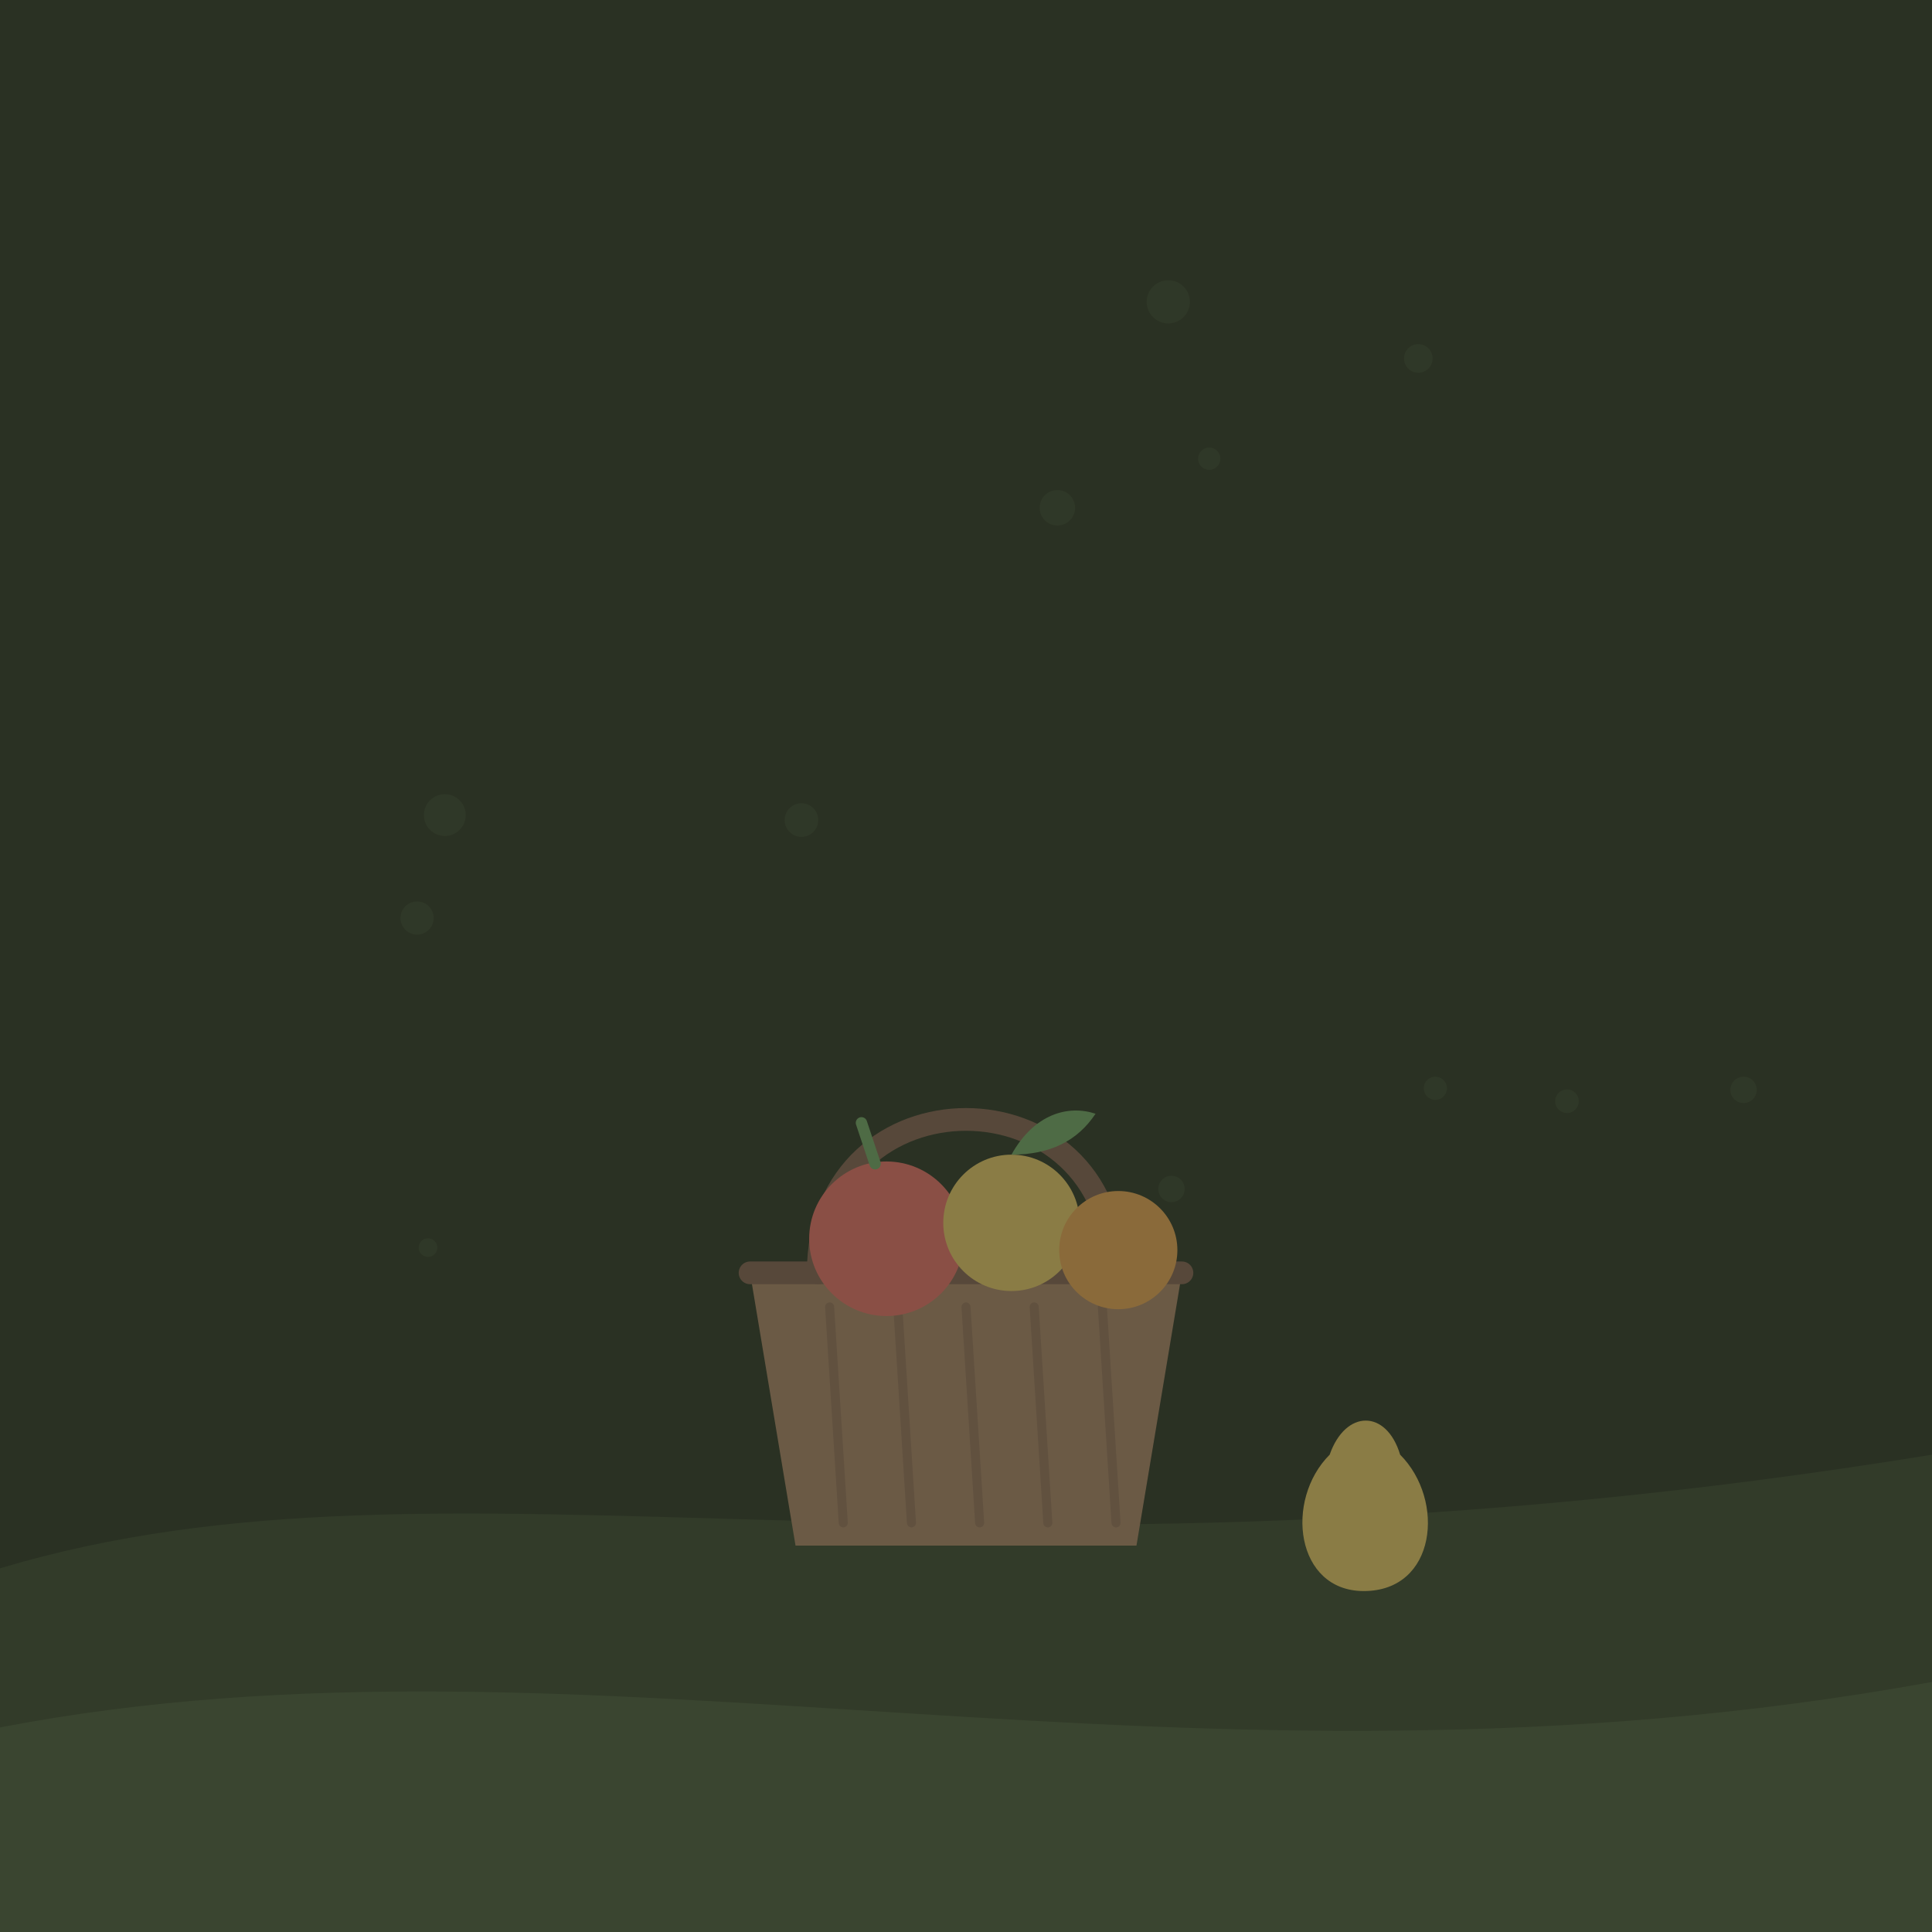
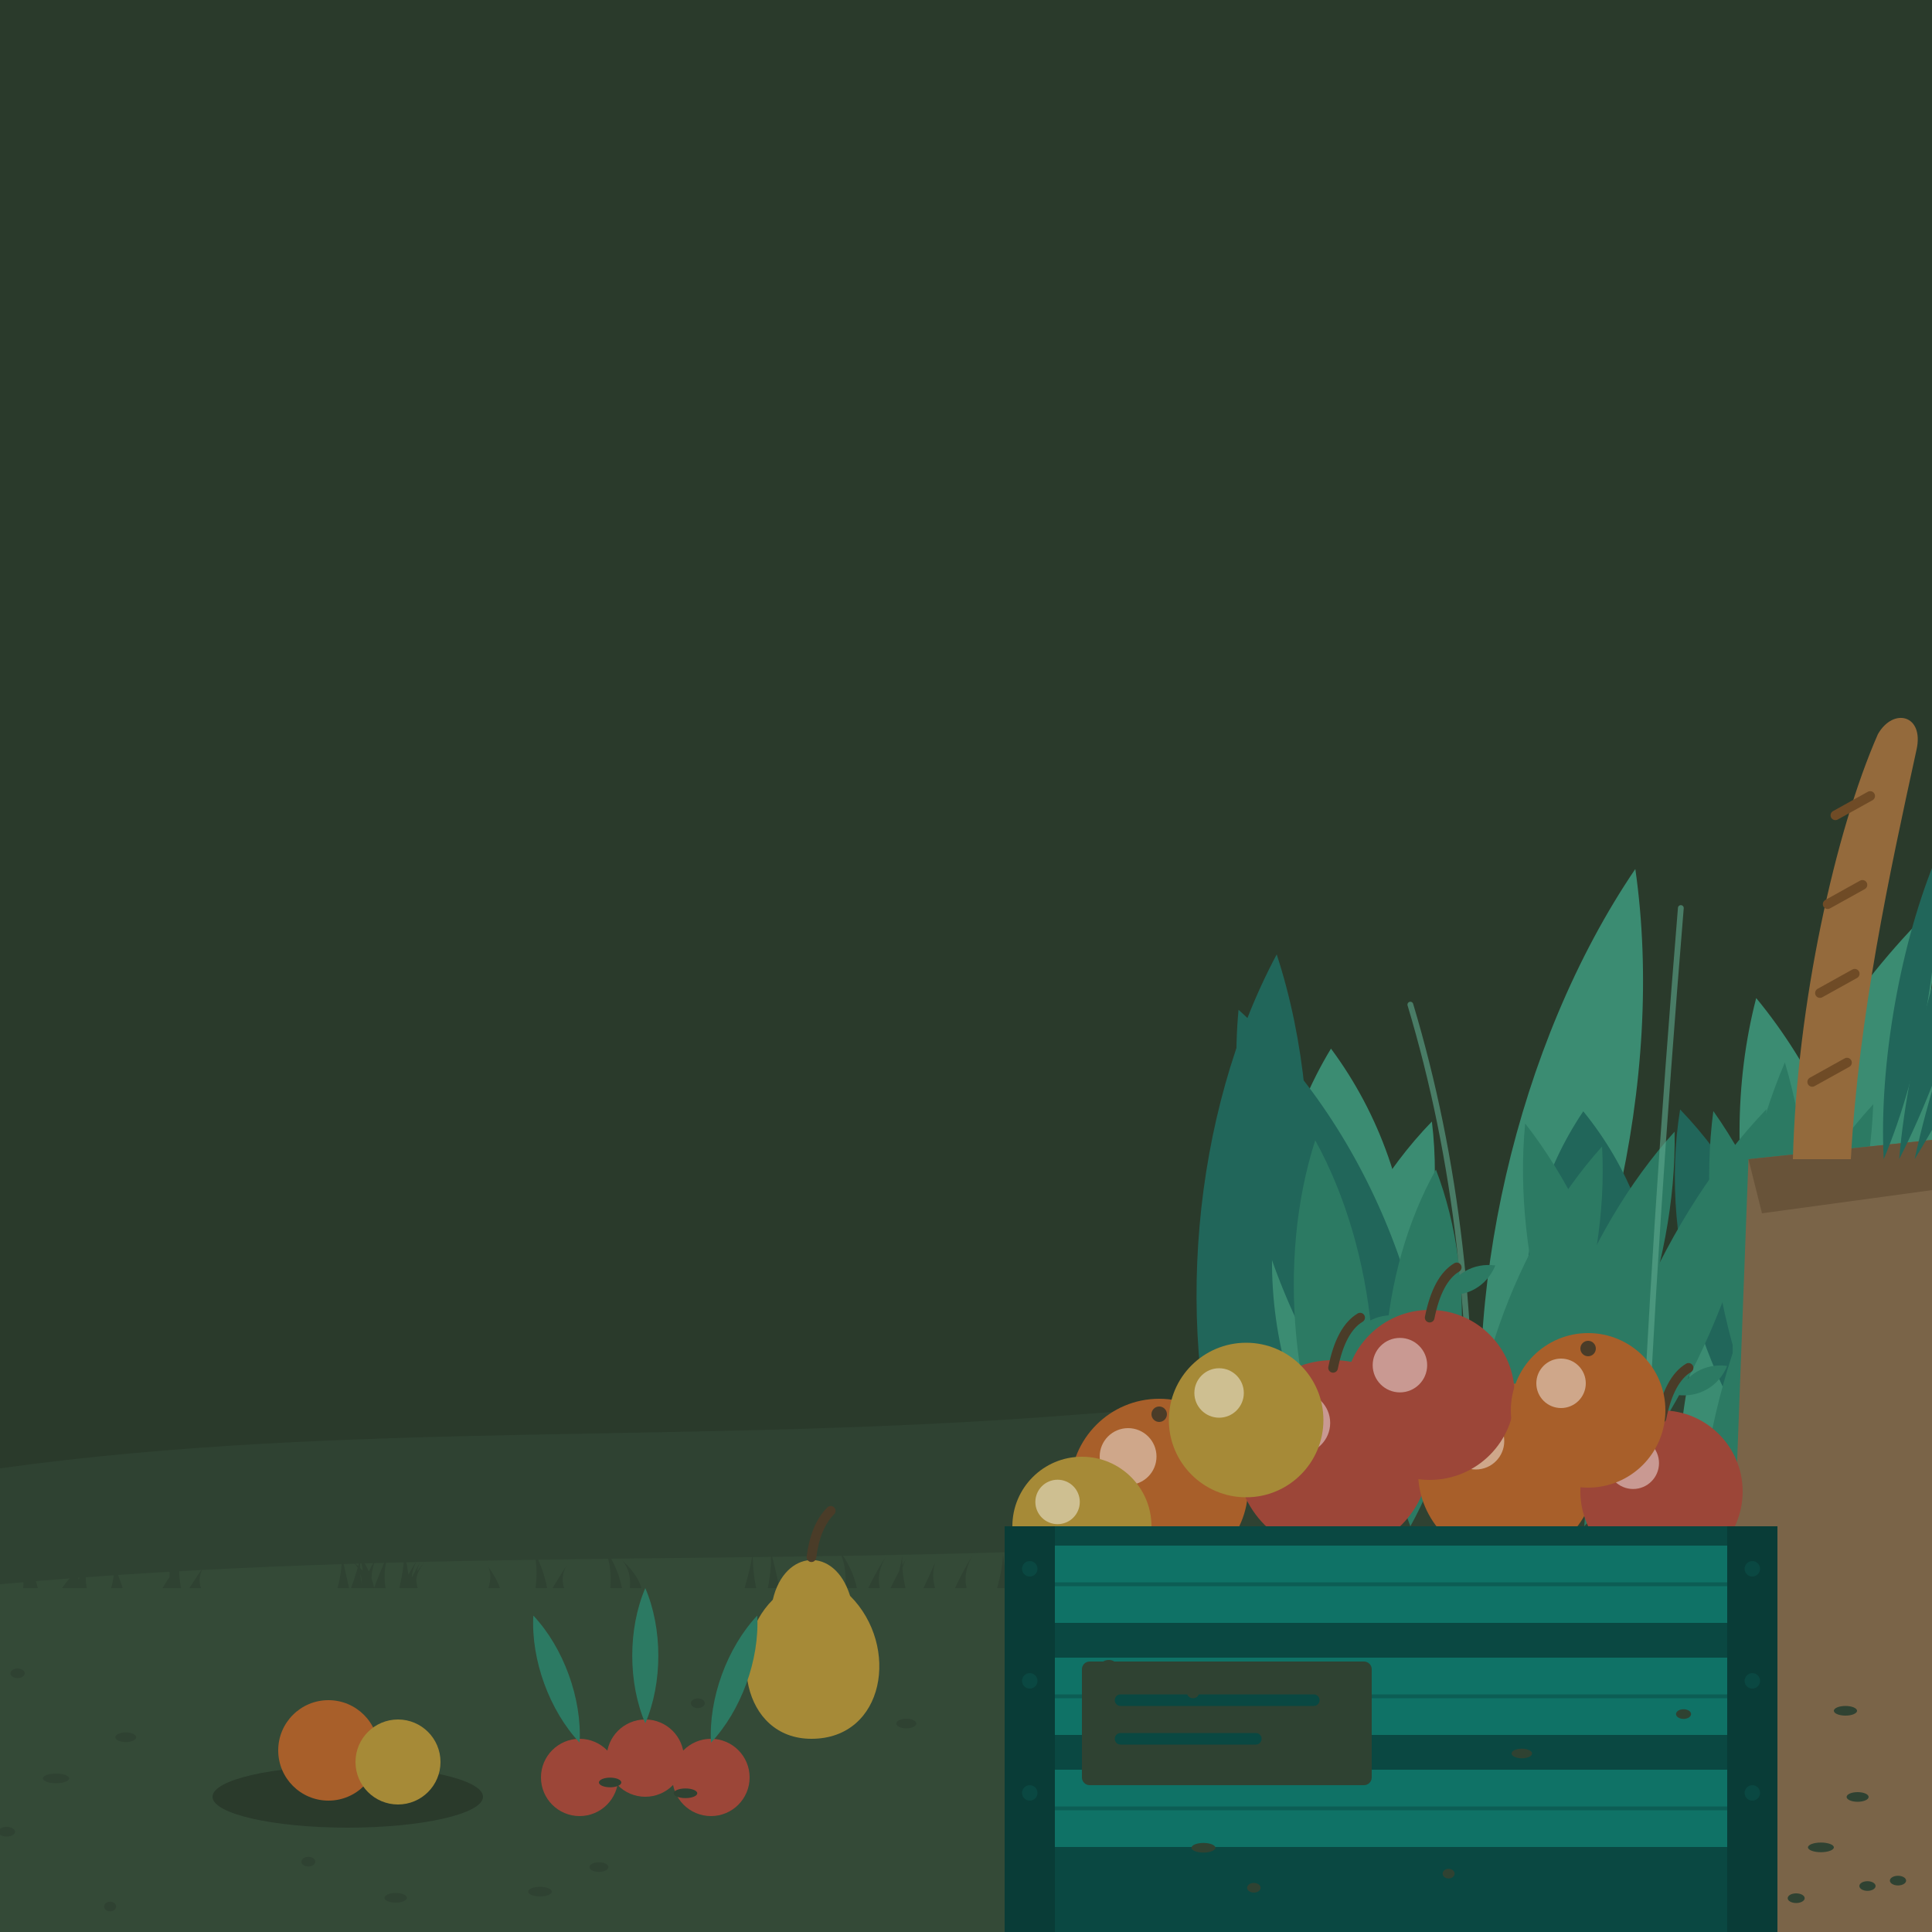
- <svg xmlns="http://www.w3.org/2000/svg" viewBox="0 0 850 850" width="850" height="850">
-   <rect x="0.0" y="0.0" width="850.0" height="850.0" rx="0" fill="#2a3123" opacity="1" />
-   <circle cx="767.1" cy="479.5" r="5.8" fill="#3a4530" opacity="0.35" />
-   <circle cx="188.3" cy="548.9" r="4.1" fill="#3a4530" opacity="0.35" />
-   <circle cx="532.0" cy="201.8" r="4.9" fill="#3a4530" opacity="0.35" />
-   <circle cx="515.4" cy="523.1" r="5.8" fill="#3a4530" opacity="0.35" />
-   <circle cx="514.0" cy="132.8" r="9.5" fill="#3a4530" opacity="0.35" />
-   <circle cx="689.4" cy="484.5" r="5.2" fill="#3a4530" opacity="0.35" />
-   <circle cx="183.5" cy="403.9" r="7.3" fill="#3a4530" opacity="0.35" />
-   <circle cx="352.6" cy="360.8" r="7.4" fill="#3a4530" opacity="0.35" />
-   <circle cx="195.7" cy="358.6" r="9.2" fill="#3a4530" opacity="0.35" />
-   <circle cx="631.5" cy="478.8" r="5.1" fill="#3a4530" opacity="0.35" />
-   <circle cx="624.0" cy="157.7" r="6.3" fill="#3a4530" opacity="0.35" />
-   <circle cx="465.2" cy="223.4" r="7.8" fill="#3a4530" opacity="0.35" />
-   <path d="M0 690 C 200 630 420 710 850 640 L850 850 L0 850 Z" fill="#323b29" opacity="1" />
-   <path d="M0 760 C 260 710 520 800 850 740 L850 850 L0 850 Z" fill="#3a4530" opacity="1" />
-   <path d="M330 560 L520 560 L500 680 L350 680 Z" fill="#6b5a45" opacity="1" />
-   <path d="M330 560 L520 560" fill="none" stroke="#57483a" stroke-width="10" stroke-linecap="round" stroke-linejoin="round" opacity="1" />
-   <path d="M360 560 C 360 470 490 470 490 560" fill="none" stroke="#57483a" stroke-width="10" stroke-linecap="round" stroke-linejoin="round" opacity="1" />
-   <path d="M365 575 L371 670" fill="none" stroke="#57483a" stroke-width="4" stroke-linecap="round" stroke-linejoin="round" opacity="0.5" />
-   <path d="M395 575 L401 670" fill="none" stroke="#57483a" stroke-width="4" stroke-linecap="round" stroke-linejoin="round" opacity="0.5" />
-   <path d="M425 575 L431 670" fill="none" stroke="#57483a" stroke-width="4" stroke-linecap="round" stroke-linejoin="round" opacity="0.5" />
-   <path d="M455 575 L461 670" fill="none" stroke="#57483a" stroke-width="4" stroke-linecap="round" stroke-linejoin="round" opacity="0.5" />
-   <path d="M485 575 L491 670" fill="none" stroke="#57483a" stroke-width="4" stroke-linecap="round" stroke-linejoin="round" opacity="0.5" />
-   <circle cx="390.0" cy="545.0" r="34.0" fill="#8a4f45" opacity="1" />
-   <circle cx="445.0" cy="538.0" r="30.0" fill="#8a7c45" opacity="1" />
-   <circle cx="492.0" cy="550.0" r="26.0" fill="#8a6a3a" opacity="1" />
-   <path d="M445 508 C 455 490 470 486 482 490 C 474 502 462 508 445 508 Z" fill="#4e6b45" opacity="1" />
-   <path d="M385 512 l -6 -18" fill="none" stroke="#4e6b45" stroke-width="5" stroke-linecap="round" stroke-linejoin="round" opacity="1" />
-   <path d="M600 700 C 570 700 565 660 585 640 C 592 620 610 620 616 640 C 636 660 632 700 600 700 Z" fill="#8a7c45" opacity="1" />
+ <svg xmlns="http://www.w3.org/2000/svg" viewBox="0 0 1000 1000" width="1000" height="1000">
+   <rect x="0" y="0" width="1000" height="1000" fill="#2a3a2b" />
+   <path d="M0 760C180 735 360 748 560 732C740 718 880 724 1000 712L1000 1000L0 1000Z" fill="#2f4232" />
+   <path d="M0 820C220 800 420 812 640 798C800 788 900 792 1000 786L1000 1000L0 1000Z" fill="#344a37" />
+   <path d="M449.4 822Q454.4 811.7 459.2 804.8Q453.4 813.4 455.4 822ZM462.7 822Q466.1 812 467 805.4Q466.7 813.7 468.7 822ZM181.7 822Q185.3 812 186.7 805.4Q185.7 813.7 187.7 822ZM790 822Q792 814.8 789.8 810Q794 816 796 822ZM87.7 822Q91.6 810.1 93.8 802.1Q91.7 812 93.7 822ZM38.9 822Q44.1 808.9 49.3 800.2Q42.9 811.1 44.9 822ZM650.9 822Q652.3 811.3 648.4 804.2Q654.9 813.1 656.9 822ZM12 822Q12.9 811.9 8 805.2Q16 813.6 18 822ZM187.2 822Q188 813.8 182.7 808.3Q191.2 815.2 193.2 822ZM460.9 822Q465.6 812.5 469.4 806.2Q464.9 814.1 466.9 822ZM516.1 822Q519.1 811.2 519.1 804Q520.1 813 522.1 822ZM659.4 822Q661.4 812.4 658.9 806Q663.4 814 665.4 822ZM994.7 822Q999.3 808.8 1003.1 800Q998.7 811 1000.7 822ZM704.8 822Q706.5 813.3 703.5 807.5Q708.8 814.8 710.8 822ZM286 822Q290.3 814.9 293.3 810.2Q290 816.1 292 822ZM397.4 822Q399.9 809.8 398.6 801.7Q401.4 811.8 403.4 822ZM955 822Q955.6 809.8 950.1 801.7Q959 811.8 961 822ZM206.7 822Q209.6 809.4 209.2 801Q210.7 811.5 212.7 822ZM977.4 822Q978.3 812.8 973.5 806.6Q981.4 814.3 983.4 822ZM626.5 822Q628.3 810.3 625.8 802.4Q630.5 812.2 632.5 822ZM84.1 822Q89.4 813.2 94.6 807.3Q88.1 814.7 90.1 822ZM755 822Q756.8 814.6 754 809.7Q759 815.9 761 822ZM98 822Q102.5 815 105.8 810.3Q102 816.2 104 822ZM174.7 822Q177.4 811.7 176.8 804.8Q178.7 813.4 180.7 822ZM187.7 822Q188.9 810.6 184.8 802.9Q191.7 812.5 193.7 822ZM640.7 822Q643.3 814.6 642.4 809.7Q644.7 815.9 646.7 822ZM209.9 822Q215.1 813.6 220.4 808Q213.9 815 215.9 822ZM800.4 822Q805.3 813.4 809.6 807.7Q804.4 814.8 806.4 822ZM207.7 822Q212.4 812.8 216.4 806.7Q211.7 814.3 213.7 822ZM638.8 822Q644.2 814.7 649.7 809.9Q642.8 815.9 644.8 822ZM210.2 822Q214.6 813.7 217.6 808.2Q214.2 815.1 216.2 822ZM326 822Q326.9 813.4 322.1 807.7Q330 814.9 332 822ZM87.1 822Q88.9 811.6 86 804.6Q91.1 813.3 93.1 822ZM598.3 822Q601.1 812.9 600.5 806.9Q602.3 814.5 604.3 822ZM956.1 822Q959.5 812.2 960.3 805.7Q960.1 813.8 962.1 822ZM863.5 822Q864.9 814.2 861 809Q867.5 815.5 869.5 822ZM905.4 822Q907.2 810 904.4 802Q909.4 812 911.4 822ZM186.8 822Q191.9 810.5 196.8 802.9Q190.8 812.4 192.8 822ZM193.6 822Q198.4 809.1 202.7 800.5Q197.6 811.3 199.6 822ZM600.5 822Q601.6 812.6 597.2 806.4Q604.5 814.2 606.5 822ZM35.7 822Q37.4 809 34.5 800.4Q39.7 811.2 41.7 822ZM701.6 822Q706.1 813.7 709.8 808.2Q705.6 815.1 707.6 822ZM593.5 822Q594.9 813.5 591.3 807.8Q597.5 814.9 599.5 822ZM717.4 822Q719 814.9 716 810.2Q721.4 816.1 723.4 822ZM556.4 822Q559.9 809.8 561.2 801.6Q560.4 811.8 562.4 822ZM277.2 822Q278.8 809.3 275.5 800.9Q281.2 811.5 283.2 822ZM13.6 822Q16.3 813.6 15.7 808Q17.6 815 19.6 822ZM57.5 822Q59.8 814.2 58.4 809.1Q61.5 815.5 63.5 822ZM569.2 822Q571.5 814.5 570 809.6Q573.2 815.8 575.2 822ZM887.9 822Q891.7 808.9 893.5 800.2Q891.9 811.1 893.9 822ZM688.2 822Q689.5 811.5 685.5 804.6Q692.2 813.3 694.2 822ZM32.1 822Q37 815.3 41.6 810.8Q36.1 816.4 38.1 822ZM698 822Q698.7 809 693.3 800.4Q702 811.2 704 822ZM633.2 822Q637.3 812.2 639.9 805.7Q637.2 813.8 639.2 822ZM315.9 822Q316.9 808.8 312.1 800Q319.9 811 321.9 822ZM543.1 822Q548 810.5 552.5 802.9Q547.1 812.4 549.1 822ZM734.1 822Q738.5 810.8 741.8 803.3Q738.1 812.6 740.1 822ZM912 822Q915.9 813.1 918 807.1Q916 814.6 918 822ZM897.8 822Q900.4 809.7 899.5 801.4Q901.8 811.7 903.8 822ZM787.5 822Q790.9 809.7 791.7 801.5Q791.5 811.8 793.5 822ZM622 822Q625.4 812.9 626.3 806.8Q626 814.4 628 822ZM605.9 822Q609.5 814.9 611.1 810.1Q609.9 816.1 611.9 822ZM990.3 822Q994.4 809.6 997 801.3Q994.3 811.7 996.3 822ZM385.4 822Q388.8 810.5 389.7 802.9Q389.4 812.5 391.4 822ZM437.5 822Q438.5 809.9 433.9 801.8Q441.5 811.9 443.5 822ZM747.2 822Q750.7 815.2 751.8 810.7Q751.2 816.3 753.2 822ZM478 822Q481.9 813.9 484.1 808.5Q482 815.2 484 822ZM494.3 822Q499.3 811.3 504 804.2Q498.3 813.1 500.3 822ZM252.8 822Q254.9 815.3 252.6 810.9Q256.8 816.4 258.8 822ZM675.1 822Q676.6 814.1 672.9 808.8Q679.1 815.4 681.1 822Z" fill="#2f4232" />
+   <path d="M0 0C36.7 -86.1 36.7 -201 0 -287.1C-36.7 -201 -36.7 -86.1 0 0Z" fill="#21665a" transform="translate(635.8 780) rotate(5)" />
+   <path d="M0 0C30.2 -63.1 30.2 -147.3 0 -210.5C-30.2 -147.3 -30.2 -63.1 0 0Z" fill="#3b8c72" transform="translate(674 780) rotate(18.6)" />
+   <path d="M0 0C47.9 -71.2 47.9 -166.2 0 -237.5C-47.9 -166.2 -47.9 -71.2 0 0Z" fill="#3b8c72" transform="translate(700.1 780) rotate(-2.7)" />
+   <path d="M0 0C41.5 -82.9 41.5 -193.4 0 -276.2C-41.5 -193.4 -41.5 -82.9 0 0Z" fill="#21665a" transform="translate(741.4 780) rotate(-21.3)" />
+   <path d="M0 0C39.4 -101.7 39.4 -237.2 0 -338.9C-39.4 -237.2 -39.4 -101.7 0 0Z" fill="#3b8c72" transform="translate(770.2 780) rotate(13)" />
+   <path d="M0 0C43.6 -63.1 43.6 -147.2 0 -210.2C-43.6 -147.2 -43.6 -63.1 0 0Z" fill="#3b8c72" transform="translate(802.7 780) rotate(4.3)" />
+   <path d="M0 0C45.6 -61.5 45.6 -143.5 0 -205C-45.6 -143.5 -45.6 -61.5 0 0Z" fill="#21665a" transform="translate(828.8 780) rotate(-2.6)" />
+   <path d="M0 0C42.9 -102.2 42.9 -238.4 0 -340.6C-42.9 -238.4 -42.9 -102.2 0 0Z" fill="#3b8c72" transform="translate(867.5 780) rotate(23.4)" />
+   <path d="M0 0C38 -98.4 38 -229.7 0 -328.1C-38 -229.7 -38 -98.4 0 0Z" fill="#3b8c72" transform="translate(894.3 780) rotate(24.3)" />
+   <path d="M0 0C32.4 -64.7 32.4 -150.9 0 -215.6C-32.4 -150.9 -32.4 -64.7 0 0Z" fill="#21665a" transform="translate(934.1 780) rotate(-17.4)" />
+   <path d="M0 0C41.3 -80.9 41.3 -188.9 0 -269.8C-41.3 -188.9 -41.3 -80.9 0 0Z" fill="#3b8c72" transform="translate(967.4 780) rotate(-12.5)" />
+   <path d="M0 0C26 -60.2 26 -140.5 0 -200.7C-26 -140.5 -26 -60.2 0 0Z" fill="#2c7a63" transform="translate(700 790) rotate(-5.5)" />
+   <path d="M0 0C26 -55.5 26 -129.6 0 -185.1C-26 -129.6 -26 -55.5 0 0Z" fill="#2c7a63" transform="translate(730 790) rotate(4.1)" />
+   <path d="M0 0C26 -62.5 26 -145.9 0 -208.4C-26 -145.9 -26 -62.5 0 0Z" fill="#2c7a63" transform="translate(760 790) rotate(19.4)" />
+   <path d="M0 0C26 -65.5 26 -152.7 0 -218.2C-26 -152.7 -26 -65.5 0 0Z" fill="#2c7a63" transform="translate(790 790) rotate(20.6)" />
+   <path d="M0 0C26 -70.7 26 -164.9 0 -235.6C-26 -164.9 -26 -70.7 0 0Z" fill="#2c7a63" transform="translate(820 790) rotate(23.6)" />
+   <path d="M0 0C26 -65.1 26 -152 0 -217.1C-26 -152 -26 -65.1 0 0Z" fill="#2c7a63" transform="translate(850 790) rotate(-16.2)" />
+   <path d="M0 0C26 -70.8 26 -165.2 0 -236.1C-26 -165.2 -26 -70.8 0 0Z" fill="#2c7a63" transform="translate(880 790) rotate(22.3)" />
+   <path d="M0 0C26 -72.1 26 -168.3 0 -240.5C-26 -168.3 -26 -72.1 0 0Z" fill="#2c7a63" transform="translate(910 790) rotate(3.3)" />
+   <path d="M0 0C26 -66.4 26 -155 0 -221.4C-26 -155 -26 -66.4 0 0Z" fill="#2c7a63" transform="translate(940 790) rotate(-13.9)" />
+   <path d="M760 780Q766 640 730 520" fill="none" stroke="#5ea88d" stroke-width="3" stroke-linecap="round" stroke-linejoin="round" opacity="0.6" />
+   <path d="M850 780Q856 640 870 470" fill="none" stroke="#5ea88d" stroke-width="3" stroke-linecap="round" stroke-linejoin="round" opacity="0.6" />
+   <path d="M930 780Q936 640 956 560" fill="none" stroke="#5ea88d" stroke-width="3" stroke-linecap="round" stroke-linejoin="round" opacity="0.6" />
+   <path d="M905 600L1000 590L1000 1000L890 1000Z" fill="#7a6448" />
+   <path d="M905 600L1000 590L1000 616L912 628Z" fill="#685339" />
+   <path d="M928 600C930 520 950 430 972 380C980 366 996 370 992 388C978 452 962 526 958 600Z" fill="#946a3c" />
+   <path d="M938 560l18 -10" fill="none" stroke="#6f4b26" stroke-width="5" stroke-linecap="round" stroke-linejoin="round" />
+   <path d="M942 514l18 -10" fill="none" stroke="#6f4b26" stroke-width="5" stroke-linecap="round" stroke-linejoin="round" />
+   <path d="M946 468l18 -10" fill="none" stroke="#6f4b26" stroke-width="5" stroke-linecap="round" stroke-linejoin="round" />
+   <path d="M950 422l18 -10" fill="none" stroke="#6f4b26" stroke-width="5" stroke-linecap="round" stroke-linejoin="round" />
+   <path d="M0 0C11 -48 11 -112 0 -160C-11 -112 -11 -48 0 0Z" fill="#21665a" transform="translate(975 600) rotate(10)" />
+   <path d="M0 0C11 -55.8 11 -130.2 0 -186C-11 -130.2 -11 -55.8 0 0Z" fill="#21665a" transform="translate(983 600) rotate(16)" />
+   <path d="M0 0C11 -63.6 11 -148.4 0 -212C-11 -148.4 -11 -63.6 0 0Z" fill="#21665a" transform="translate(991 600) rotate(22)" />
+   <circle cx="600" cy="770" r="46" fill="#a85f2a" />
+   <circle cx="583.9" cy="753.9" r="14.7" fill="#ffffff" opacity="0.45" />
+   <circle cx="600" cy="732" r="4" fill="#4a3c28" />
+   <circle cx="690" cy="754" r="50" fill="#9c4638" />
+   <circle cx="672.5" cy="736.5" r="16" fill="#ffffff" opacity="0.45" />
+   <path d="M690 708q4 -20 14 -26" fill="none" stroke="#4a3c28" stroke-width="5" stroke-linecap="round" stroke-linejoin="round" />
+   <path d="M0 0C7 -9 7 -21 0 -30C-7 -21 -7 -9 0 0Z" fill="#2c7a63" transform="translate(698 696) rotate(60)" />
+   <circle cx="780" cy="762" r="46" fill="#a85f2a" />
+   <circle cx="763.9" cy="745.9" r="14.7" fill="#ffffff" opacity="0.45" />
+   <circle cx="780" cy="724" r="4" fill="#4a3c28" />
+   <circle cx="860" cy="772" r="42" fill="#9c4638" />
+   <circle cx="845.3" cy="757.3" r="13.4" fill="#ffffff" opacity="0.45" />
+   <path d="M860 734q4 -20 14 -26" fill="none" stroke="#4a3c28" stroke-width="5" stroke-linecap="round" stroke-linejoin="round" />
+   <path d="M0 0C7 -9 7 -21 0 -30C-7 -21 -7 -9 0 0Z" fill="#2c7a63" transform="translate(868 722) rotate(60)" />
+   <circle cx="645" cy="735" r="40" fill="#a68a37" />
+   <circle cx="631" cy="721" r="12.8" fill="#ffffff" opacity="0.45" />
+   <circle cx="740" cy="722" r="44" fill="#9c4638" />
+   <circle cx="724.6" cy="706.6" r="14.1" fill="#ffffff" opacity="0.45" />
+   <path d="M740 682q4 -20 14 -26" fill="none" stroke="#4a3c28" stroke-width="5" stroke-linecap="round" stroke-linejoin="round" />
+   <path d="M0 0C7 -9 7 -21 0 -30C-7 -21 -7 -9 0 0Z" fill="#2c7a63" transform="translate(748 670) rotate(60)" />
+   <circle cx="822" cy="730" r="40" fill="#a85f2a" />
+   <circle cx="808" cy="716" r="12.8" fill="#ffffff" opacity="0.45" />
+   <circle cx="822" cy="698" r="4" fill="#4a3c28" />
+   <circle cx="560" cy="790" r="36" fill="#a68a37" />
+   <circle cx="547.4" cy="777.4" r="11.5" fill="#ffffff" opacity="0.45" />
+   <rect x="520" y="790" width="400" height="210" rx="6" fill="#0a4842" />
+   <rect x="520" y="800" width="400" height="40" rx="4" fill="#0f7266" />
+   <rect x="520" y="858" width="400" height="40" rx="4" fill="#0f7266" />
+   <rect x="520" y="916" width="400" height="40" rx="4" fill="#0f7266" />
+   <path d="M540 820L900 820" fill="none" stroke="#0a4842" stroke-width="2" stroke-linecap="round" stroke-linejoin="round" opacity="0.5" />
+   <path d="M540 878L900 878" fill="none" stroke="#0a4842" stroke-width="2" stroke-linecap="round" stroke-linejoin="round" opacity="0.5" />
+   <path d="M540 936L900 936" fill="none" stroke="#0a4842" stroke-width="2" stroke-linecap="round" stroke-linejoin="round" opacity="0.5" />
+   <rect x="520" y="790" width="26" height="210" fill="#093c37" />
+   <rect x="894" y="790" width="26" height="210" fill="#093c37" />
+   <circle cx="533" cy="812" r="4" fill="#0a4842" />
+   <circle cx="533" cy="870" r="4" fill="#0a4842" />
+   <circle cx="533" cy="928" r="4" fill="#0a4842" />
+   <circle cx="907" cy="812" r="4" fill="#0a4842" />
+   <circle cx="907" cy="870" r="4" fill="#0a4842" />
+   <circle cx="907" cy="928" r="4" fill="#0a4842" />
+   <rect x="560" y="860" width="150" height="64" rx="4" fill="#2f4232" />
+   <path d="M580 880h100M580 900h70" fill="none" stroke="#0a4842" stroke-width="6" stroke-linecap="round" stroke-linejoin="round" />
+   <path d="M420 900C384 900 376 852 400 828C406 802 432 800 440 826C466 852 458 900 420 900Z" fill="#a68a37" />
+   <path d="M420 806q2 -16 10 -24" fill="none" stroke="#4a3c28" stroke-width="5" stroke-linecap="round" stroke-linejoin="round" />
+   <circle cx="300" cy="920" r="20" fill="#9c4638" />
+   <circle cx="334" cy="910" r="20" fill="#9c4638" />
+   <circle cx="368" cy="920" r="20" fill="#9c4638" />
+   <path d="M0 0C9 -21 9 -49 0 -70C-9 -49 -9 -21 0 0Z" fill="#2c7a63" transform="translate(300 902) rotate(-20)" />
+   <path d="M0 0C9 -21 9 -49 0 -70C-9 -49 -9 -21 0 0Z" fill="#2c7a63" transform="translate(334 892) rotate(0)" />
+   <path d="M0 0C9 -21 9 -49 0 -70C-9 -49 -9 -21 0 0Z" fill="#2c7a63" transform="translate(368 902) rotate(20)" />
+   <ellipse cx="180" cy="930" rx="70" ry="16" fill="#1f2a20" opacity="0.5" />
+   <circle cx="170" cy="906" r="26" fill="#a85f2a" />
+   <circle cx="206" cy="912" r="22" fill="#a68a37" />
+   <ellipse cx="622.9" cy="956.4" rx="6.2" ry="2.5" fill="#2f4232" />
+   <ellipse cx="942.5" cy="956.2" rx="6.7" ry="2.5" fill="#2f4232" />
+   <ellipse cx="29" cy="920.5" rx="6.8" ry="2.5" fill="#2f4232" />
+   <ellipse cx="649" cy="977.1" rx="3.5" ry="2.5" fill="#2f4232" />
+   <ellipse cx="469.1" cy="892.1" rx="5.2" ry="2.5" fill="#2f4232" />
+   <ellipse cx="573.9" cy="861.7" rx="3.9" ry="2.5" fill="#2f4232" />
+   <ellipse cx="279.5" cy="979.1" rx="6.1" ry="2.5" fill="#2f4232" />
+   <ellipse cx="159.6" cy="963.6" rx="3.6" ry="2.5" fill="#2f4232" />
+   <ellipse cx="617.5" cy="876.5" rx="3" ry="2.5" fill="#2f4232" />
+   <ellipse cx="871.4" cy="887.2" rx="3.9" ry="2.5" fill="#2f4232" />
+   <ellipse cx="982.4" cy="973.4" rx="4.2" ry="2.5" fill="#2f4232" />
+   <ellipse cx="961.5" cy="930.1" rx="5.7" ry="2.5" fill="#2f4232" />
+   <ellipse cx="204.8" cy="982.3" rx="5.8" ry="2.5" fill="#2f4232" />
+   <ellipse cx="966.6" cy="976.2" rx="4.2" ry="2.5" fill="#2f4232" />
+   <ellipse cx="361.2" cy="881.6" rx="3.6" ry="2.5" fill="#2f4232" />
+   <ellipse cx="65.1" cy="899.2" rx="5.4" ry="2.5" fill="#2f4232" />
+   <ellipse cx="3.4" cy="948.1" rx="4.4" ry="2.5" fill="#2f4232" />
+   <ellipse cx="310" cy="966.4" rx="4.9" ry="2.5" fill="#2f4232" />
+   <ellipse cx="315.8" cy="922.6" rx="5.8" ry="2.5" fill="#2f4232" />
+   <ellipse cx="57" cy="986.8" rx="3.1" ry="2.5" fill="#2f4232" />
+   <ellipse cx="749.8" cy="969.8" rx="3.1" ry="2.5" fill="#2f4232" />
+   <ellipse cx="787.7" cy="907.6" rx="5.3" ry="2.5" fill="#2f4232" />
+   <ellipse cx="9.1" cy="866.1" rx="3.7" ry="2.5" fill="#2f4232" />
+   <ellipse cx="955.2" cy="885.5" rx="6" ry="2.5" fill="#2f4232" />
+   <ellipse cx="929.7" cy="982.5" rx="4.4" ry="2.5" fill="#2f4232" />
+   <ellipse cx="354.8" cy="928.2" rx="6.1" ry="2.5" fill="#2f4232" />
</svg>
